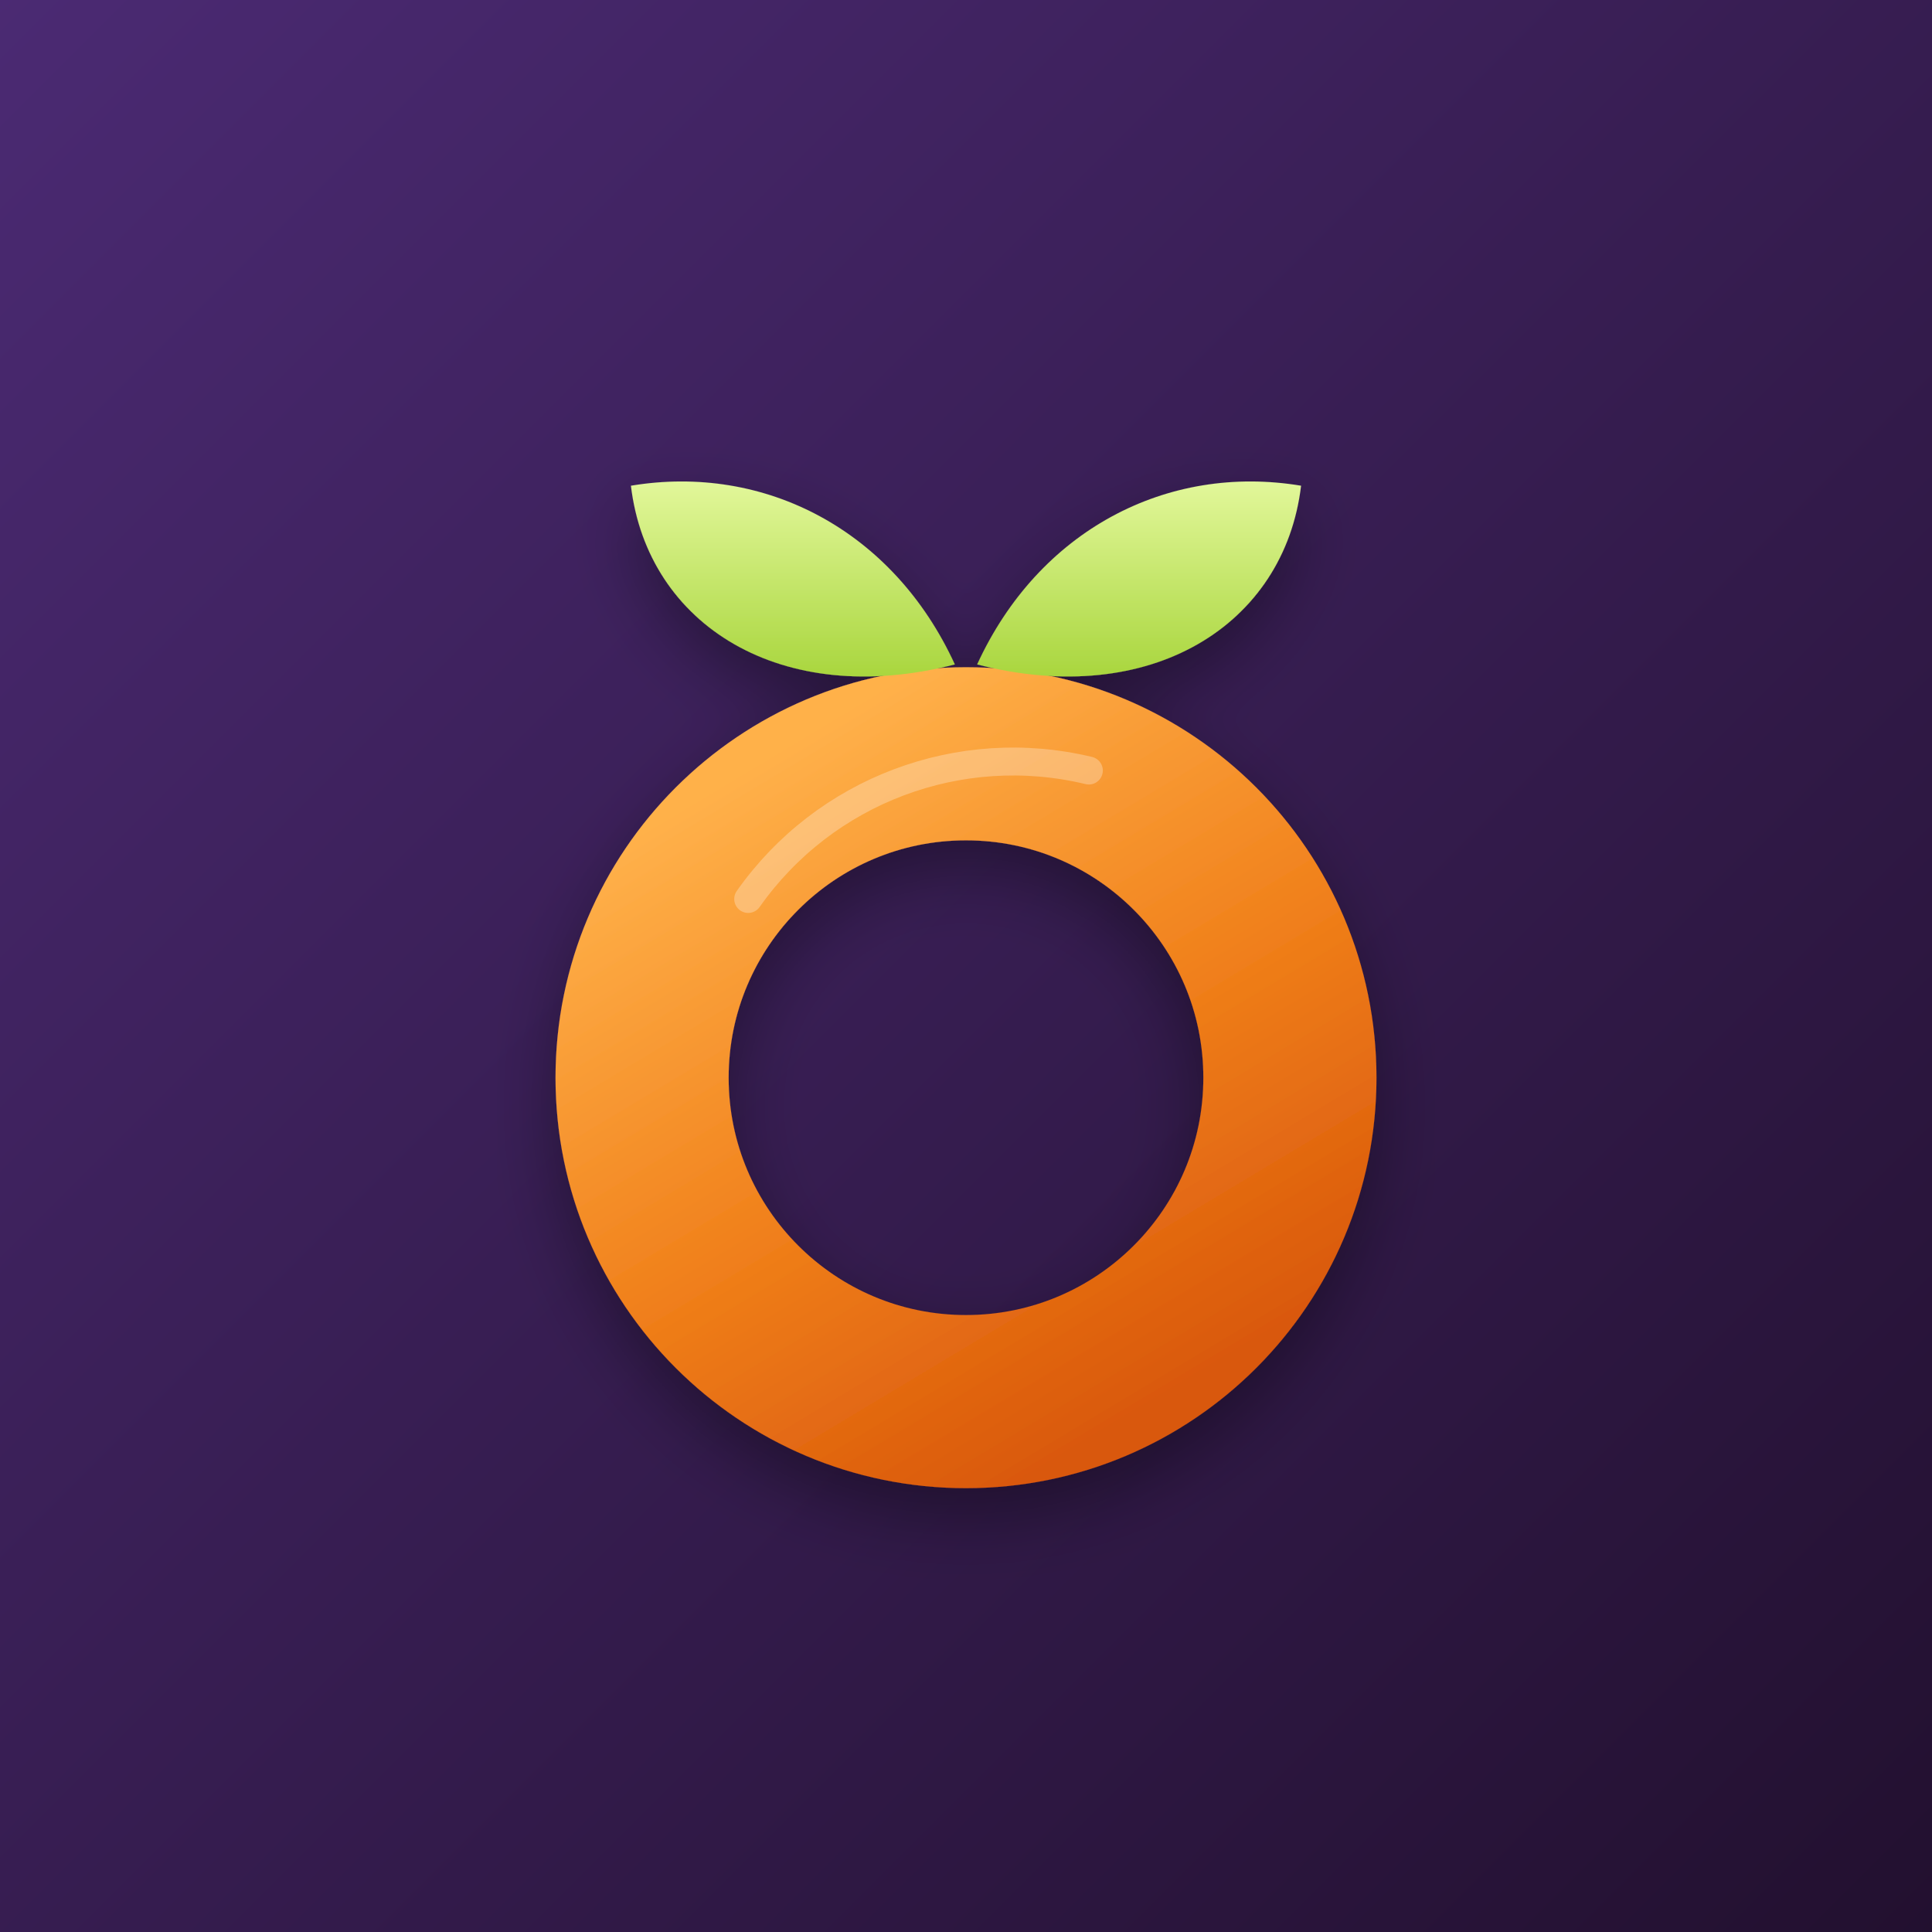
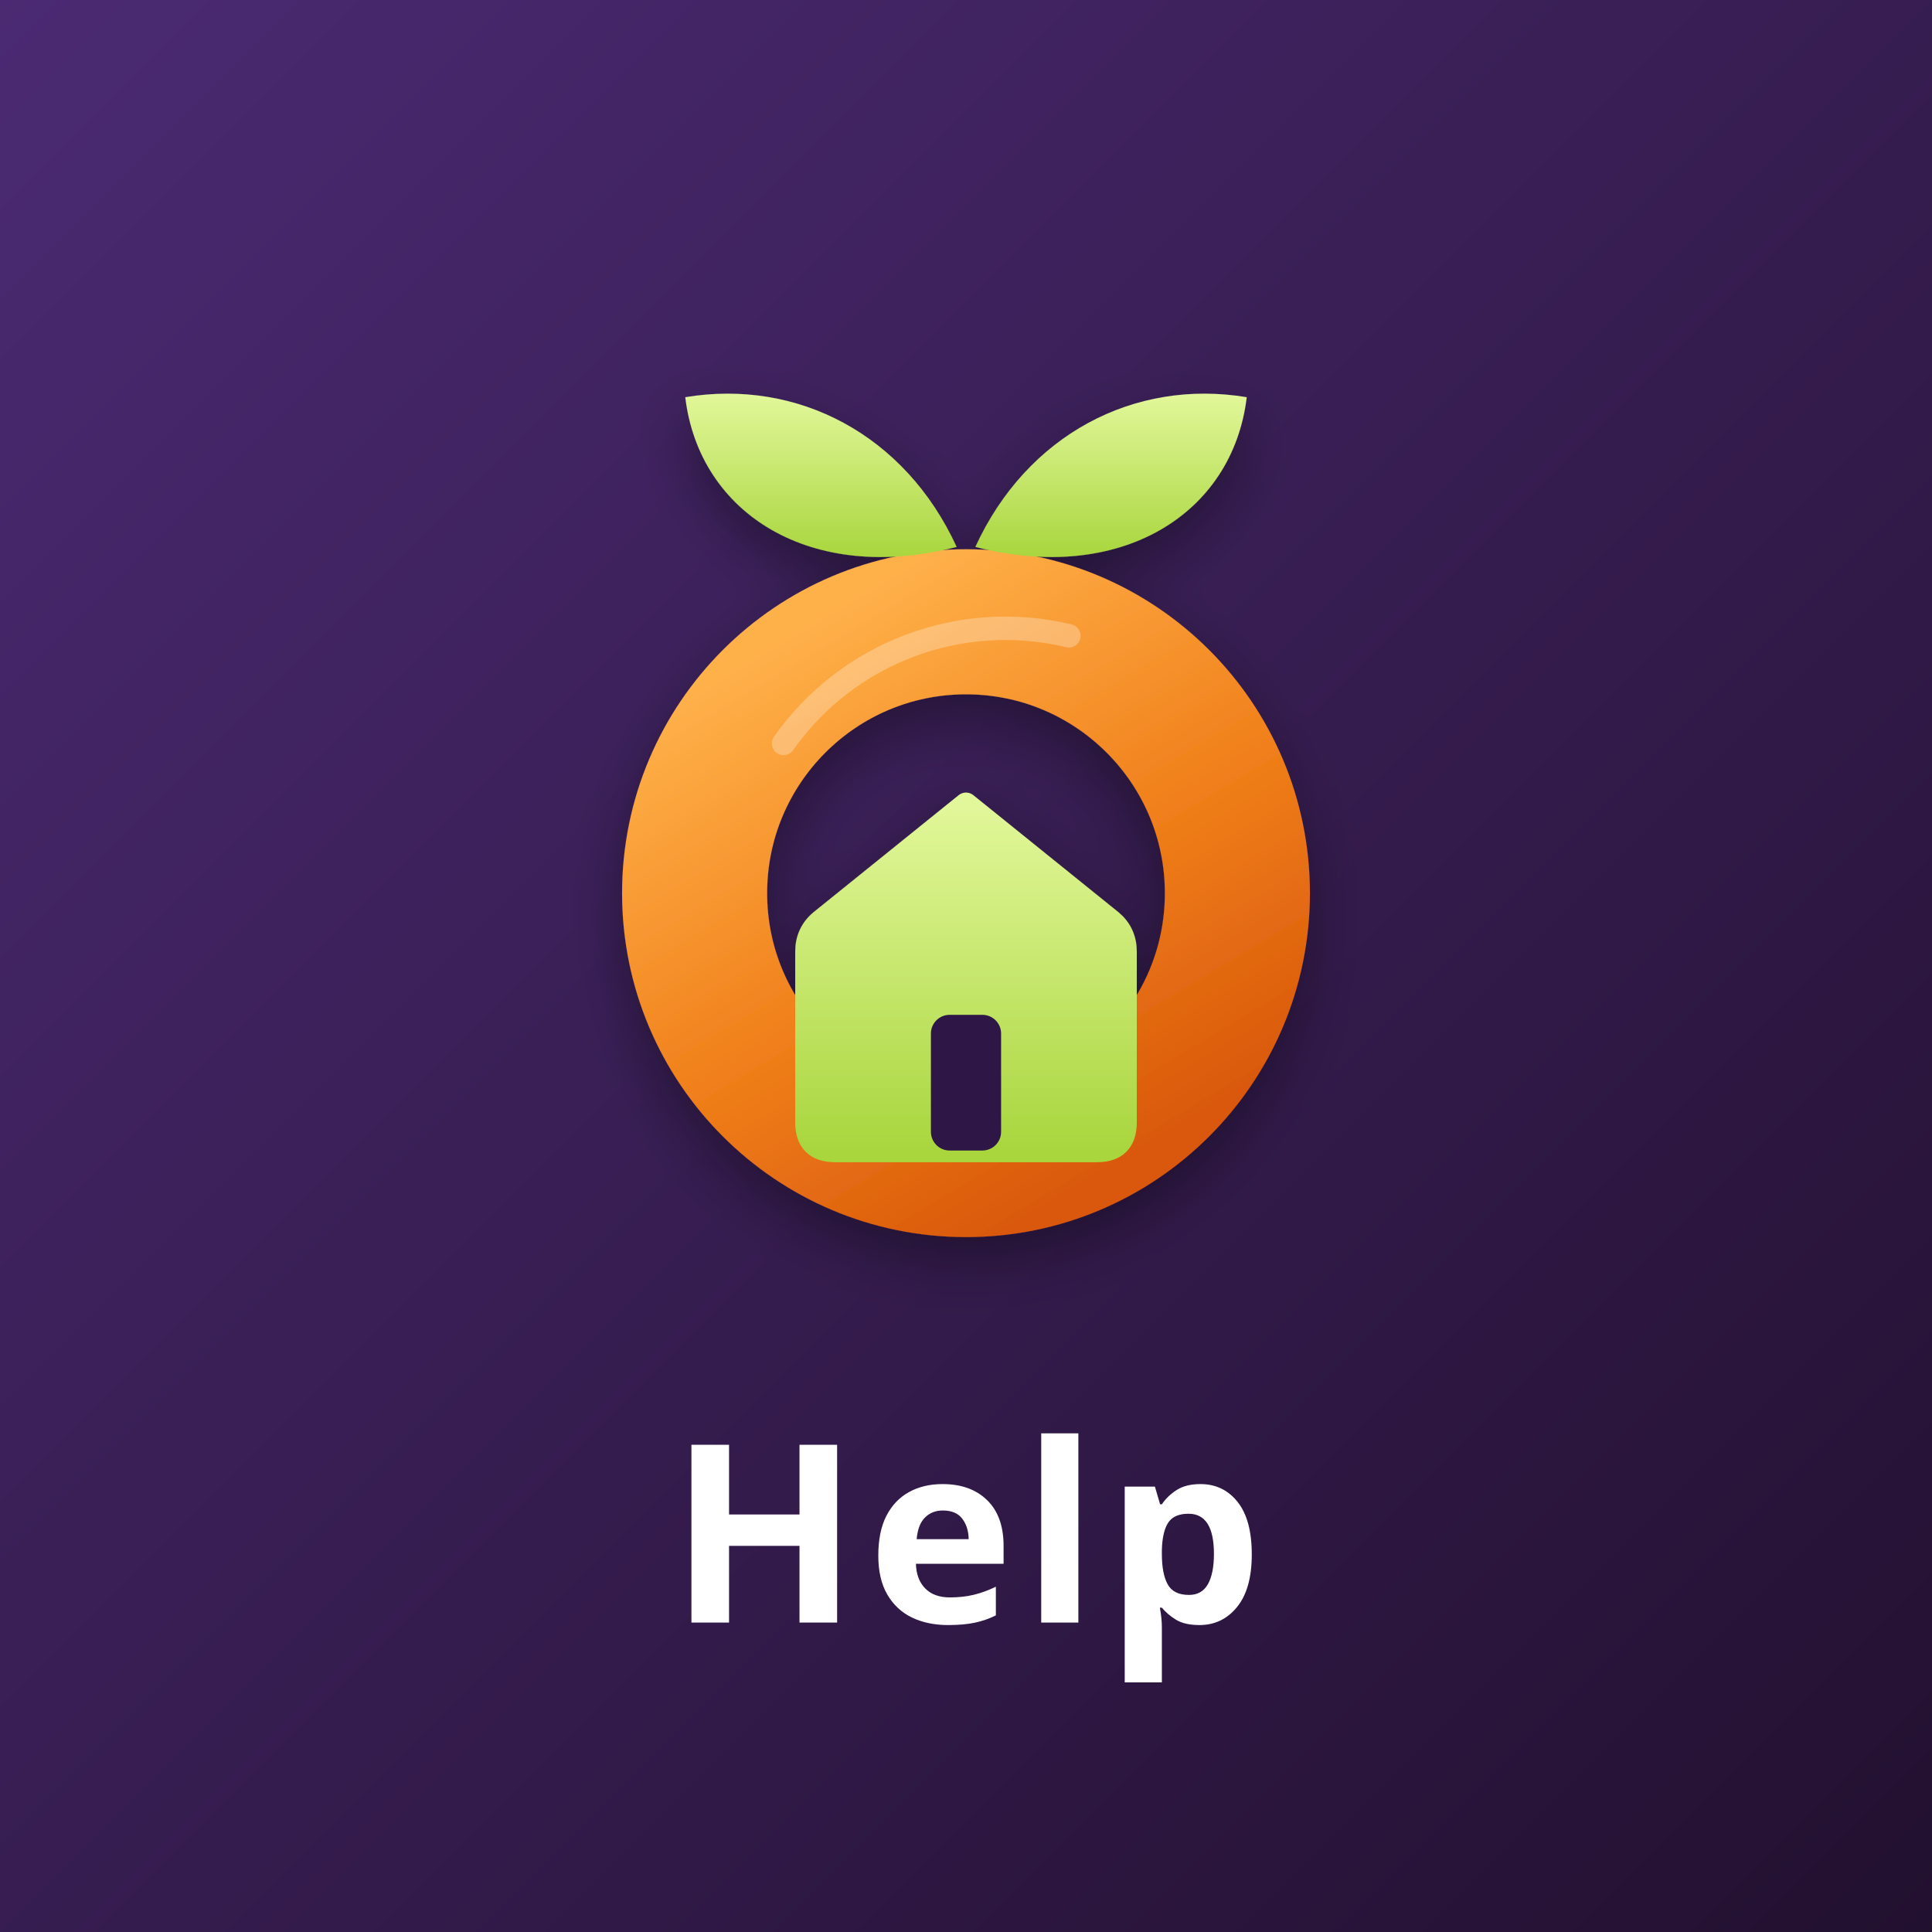
<svg xmlns="http://www.w3.org/2000/svg" viewBox="0 0 512 512">
  <defs>
    <linearGradient id="oc-bg" x1="0" y1="0" x2="1" y2="1">
      <stop offset="0" stop-color="#4B2A73" />
      <stop offset="1" stop-color="#22102F" />
    </linearGradient>
    <linearGradient id="oc-or" x1="0.2" y1="0" x2="0.8" y2="1">
      <stop offset="0" stop-color="#FFB14A" />
      <stop offset=".55" stop-color="#F07F1A" />
      <stop offset="1" stop-color="#D9580B" />
    </linearGradient>
    <linearGradient id="oc-lf" x1="0" y1="0" x2="0" y2="1">
      <stop offset="0" stop-color="#E2F79A" />
      <stop offset="1" stop-color="#A9D63E" />
    </linearGradient>
    <filter id="oc-sh" x="-20%" y="-20%" width="140%" height="140%">
      <feDropShadow dx="0" dy="10" stdDeviation="12" flood-color="#000" flood-opacity=".35" />
    </filter>
  </defs>
-   <rect width="512" height="512" fill="url(#oc-bg)" />
-   <g transform="translate(256 256) scale(0.74) translate(-256 -260)">
+   <rect width="512" height="512" rx="0" fill="url(#oc-bg)" />
+   <g transform="translate(256 215) scale(0.62) translate(-256 -265)">
    <g filter="url(#oc-sh)">
      <circle cx="256" cy="300" r="116" fill="none" stroke="url(#oc-or)" stroke-width="62" />
      <path d="M256 186 V138" stroke="url(#oc-lf)" stroke-width="16" stroke-linecap="round" />
      <path d="M252 152 C230 104 184 80 136 88 C142 138 190 168 252 152 Z" fill="url(#oc-lf)" />
      <path d="M260 152 C282 104 328 80 376 88 C370 138 322 168 260 152 Z" fill="url(#oc-lf)" />
+       <path d="M256 262 L318 312 Q324 317 324 325 L324 398 Q324 410 312 410 L200 410 Q188 410 188 398 L188 325 Q188 317 194 312 Z" fill="url(#oc-lf)" stroke="url(#oc-lf)" stroke-width="10" stroke-linejoin="round" />
+       <rect x="241" y="352" width="30" height="58" rx="8" fill="#2D1846" />
    </g>
    <path d="M178 236 A116 116 0 0 1 300 190" fill="none" stroke="#fff" stroke-width="10" stroke-linecap="round" opacity=".28" />
  </g>
+   <text x="256" y="430" text-anchor="middle" font-family="Comfortaa, Trebuchet MS, sans-serif" font-weight="700" font-size="66" fill="#FFFFFF" letter-spacing="2">Help</text>
</svg>
